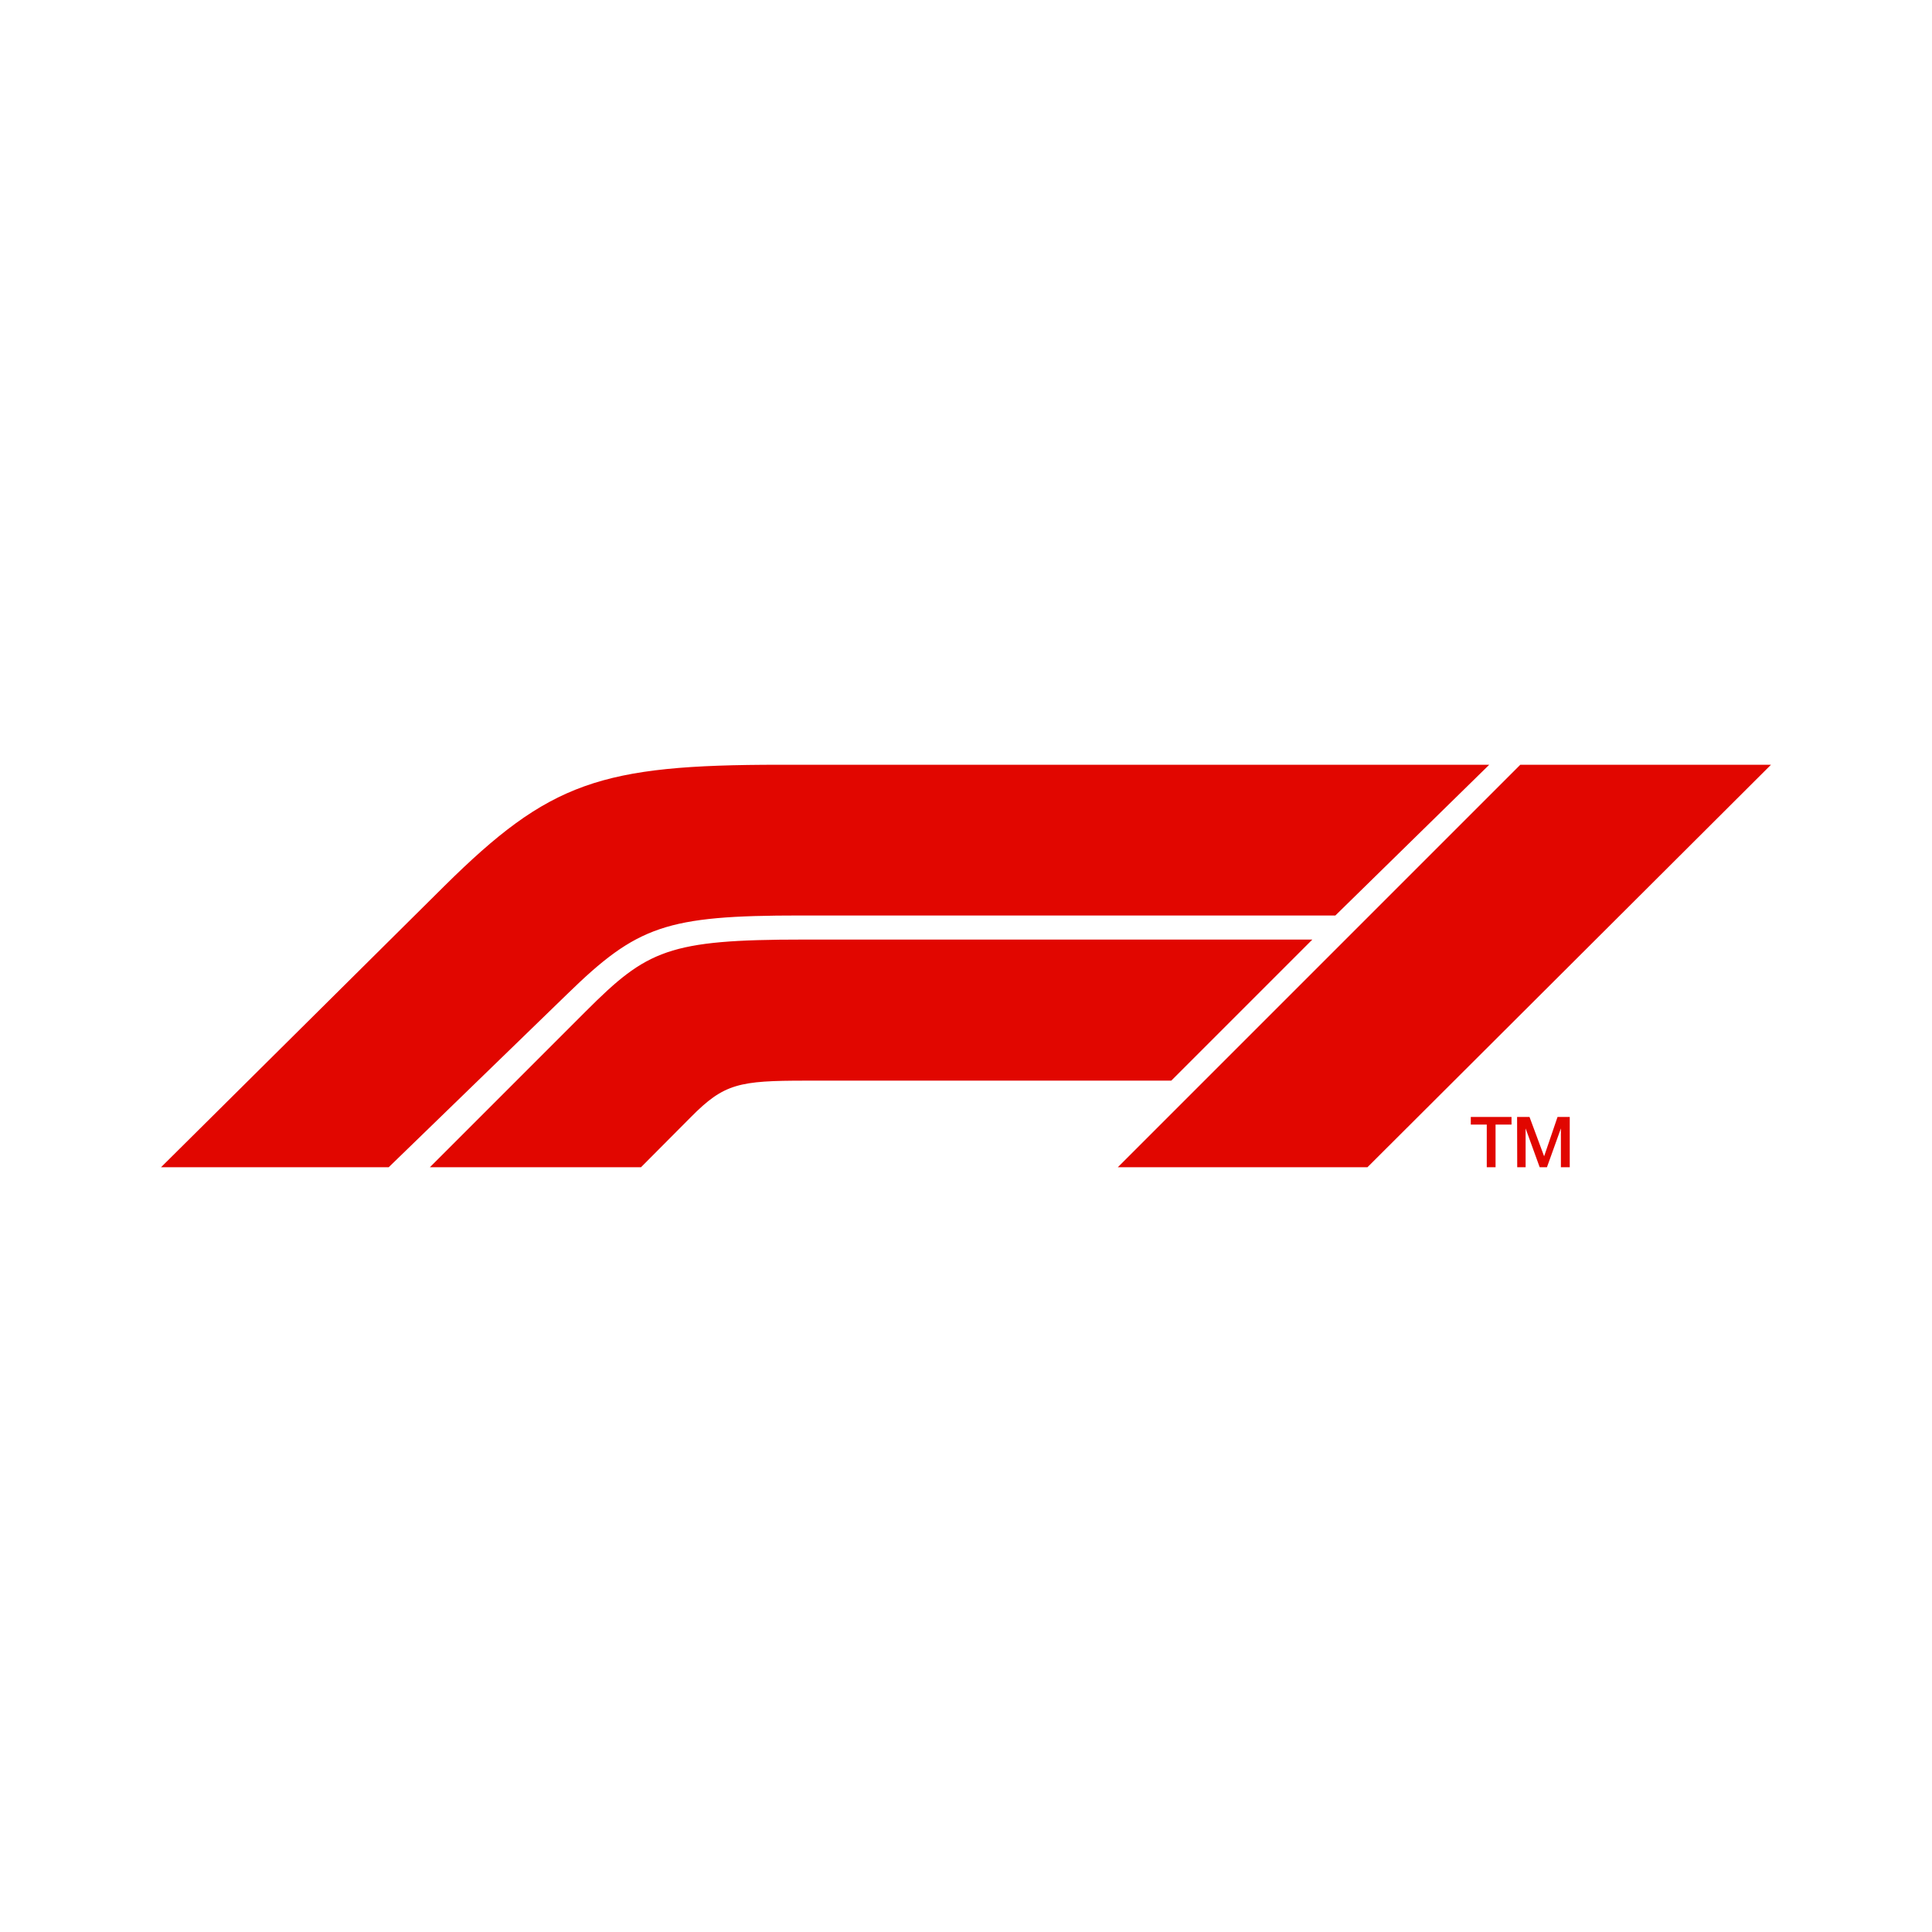
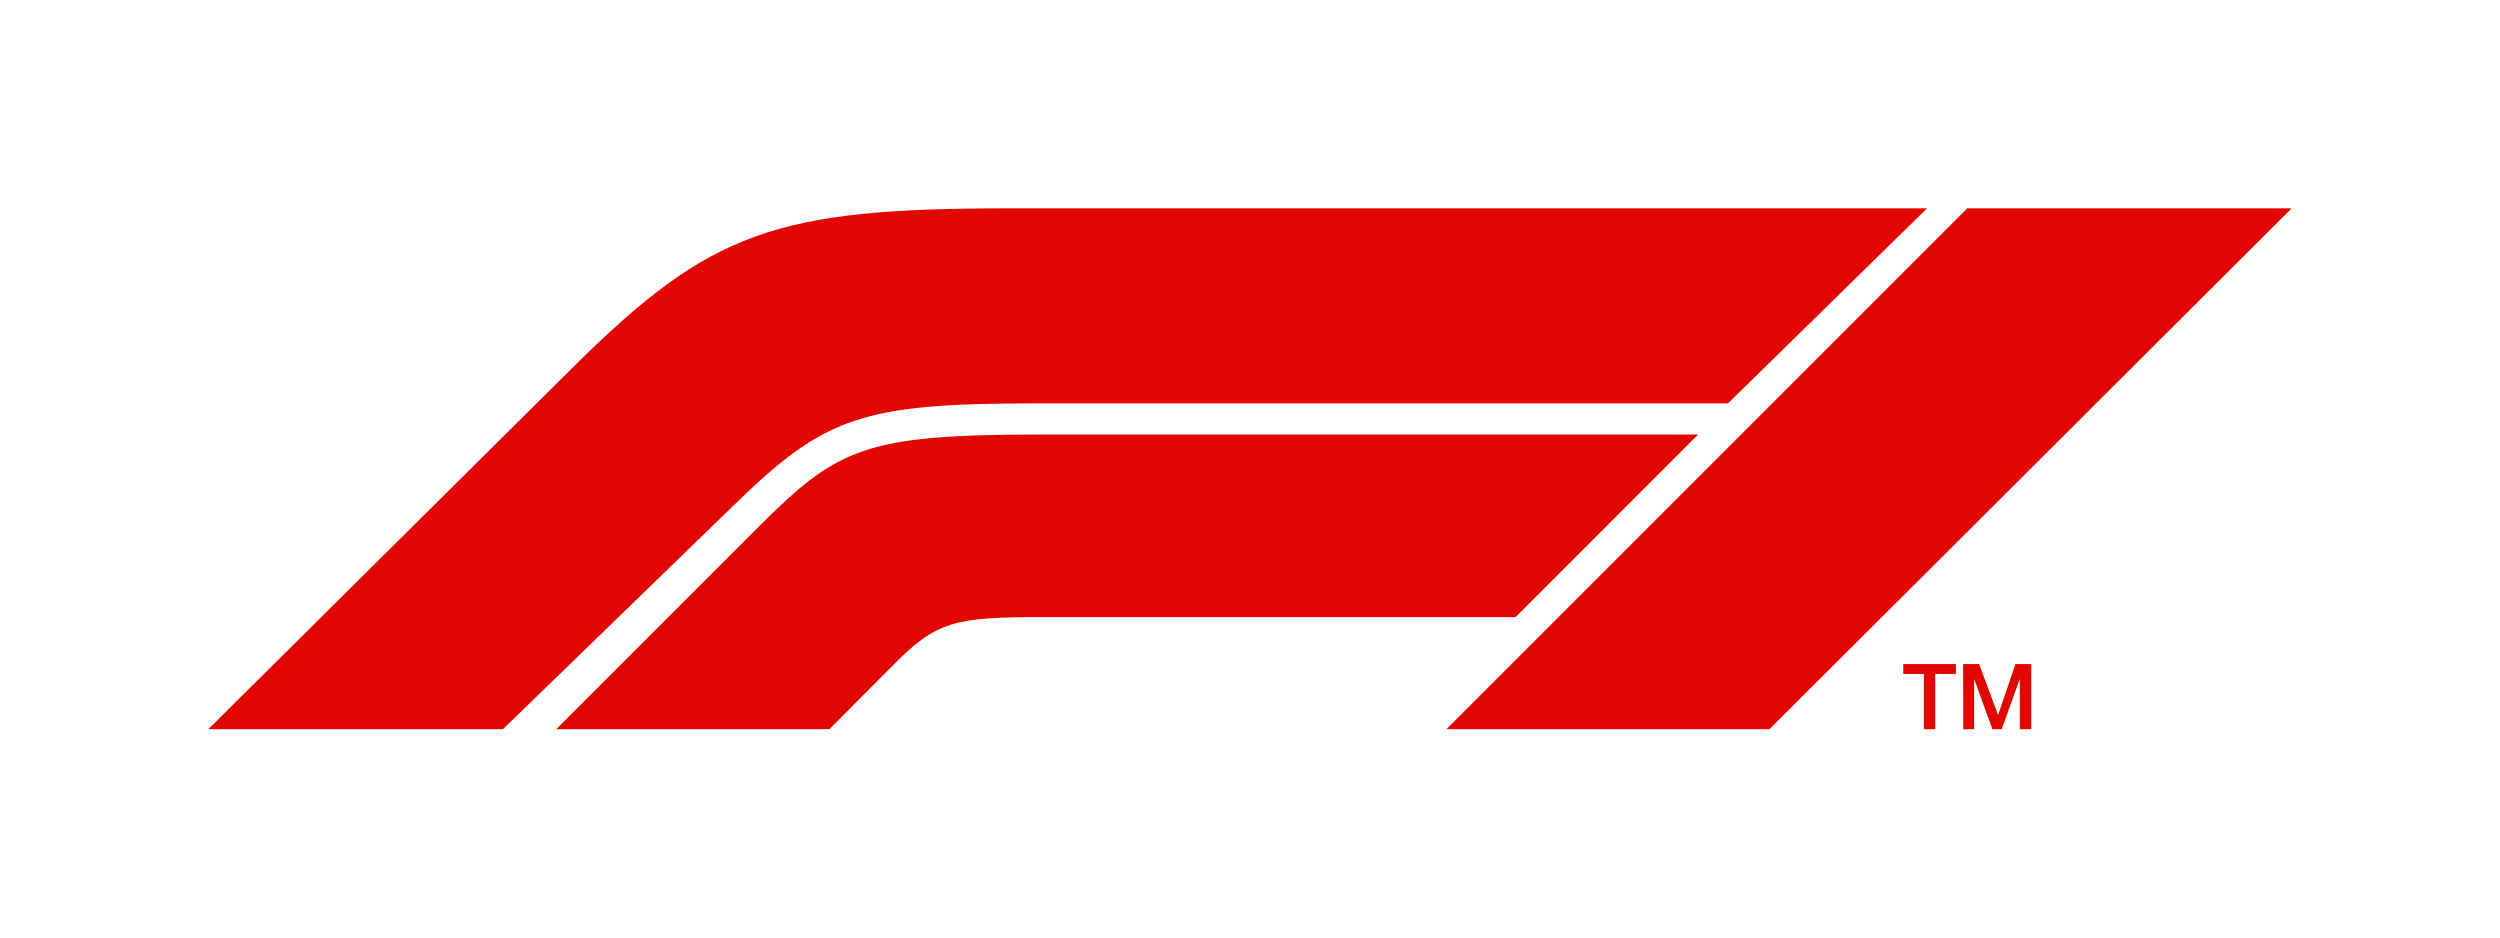
- <svg xmlns="http://www.w3.org/2000/svg" id="Artwork" viewBox="0 0 288 108" width="200" height="200">
+ <svg xmlns="http://www.w3.org/2000/svg" id="Artwork" viewBox="0 0 288 108">
  <defs>
    <style>.cls-1{fill:#e10600;}</style>
  </defs>
  <path class="cls-1" d="M219.25,77.64h2.38V84h1.31V77.64h2.38V76.5h-6.07ZM226.17,84h1.25V78.21h0L229.52,84h1.08l2.08-5.79h0V84H234V76.5h-1.82l-2,5.87h0L228,76.5h-1.85Z" />
  <path class="cls-1" d="M84.56,58.18,57.94,84H24L66.23,42.09C81.93,26.55,89.5,24,116.27,24H222L199.06,46.47H119.3C99.3,46.47,95,48,84.56,58.18Zm111.07-8.12H119.78c-20.15,0-23.3,1.54-32.43,10.67L64.08,84H95.55L103,76.51c4.95-5,7.16-5.42,17.14-5.42H174.6ZM203.84,84,264,24H226.63l-60,60Z" />
</svg>
